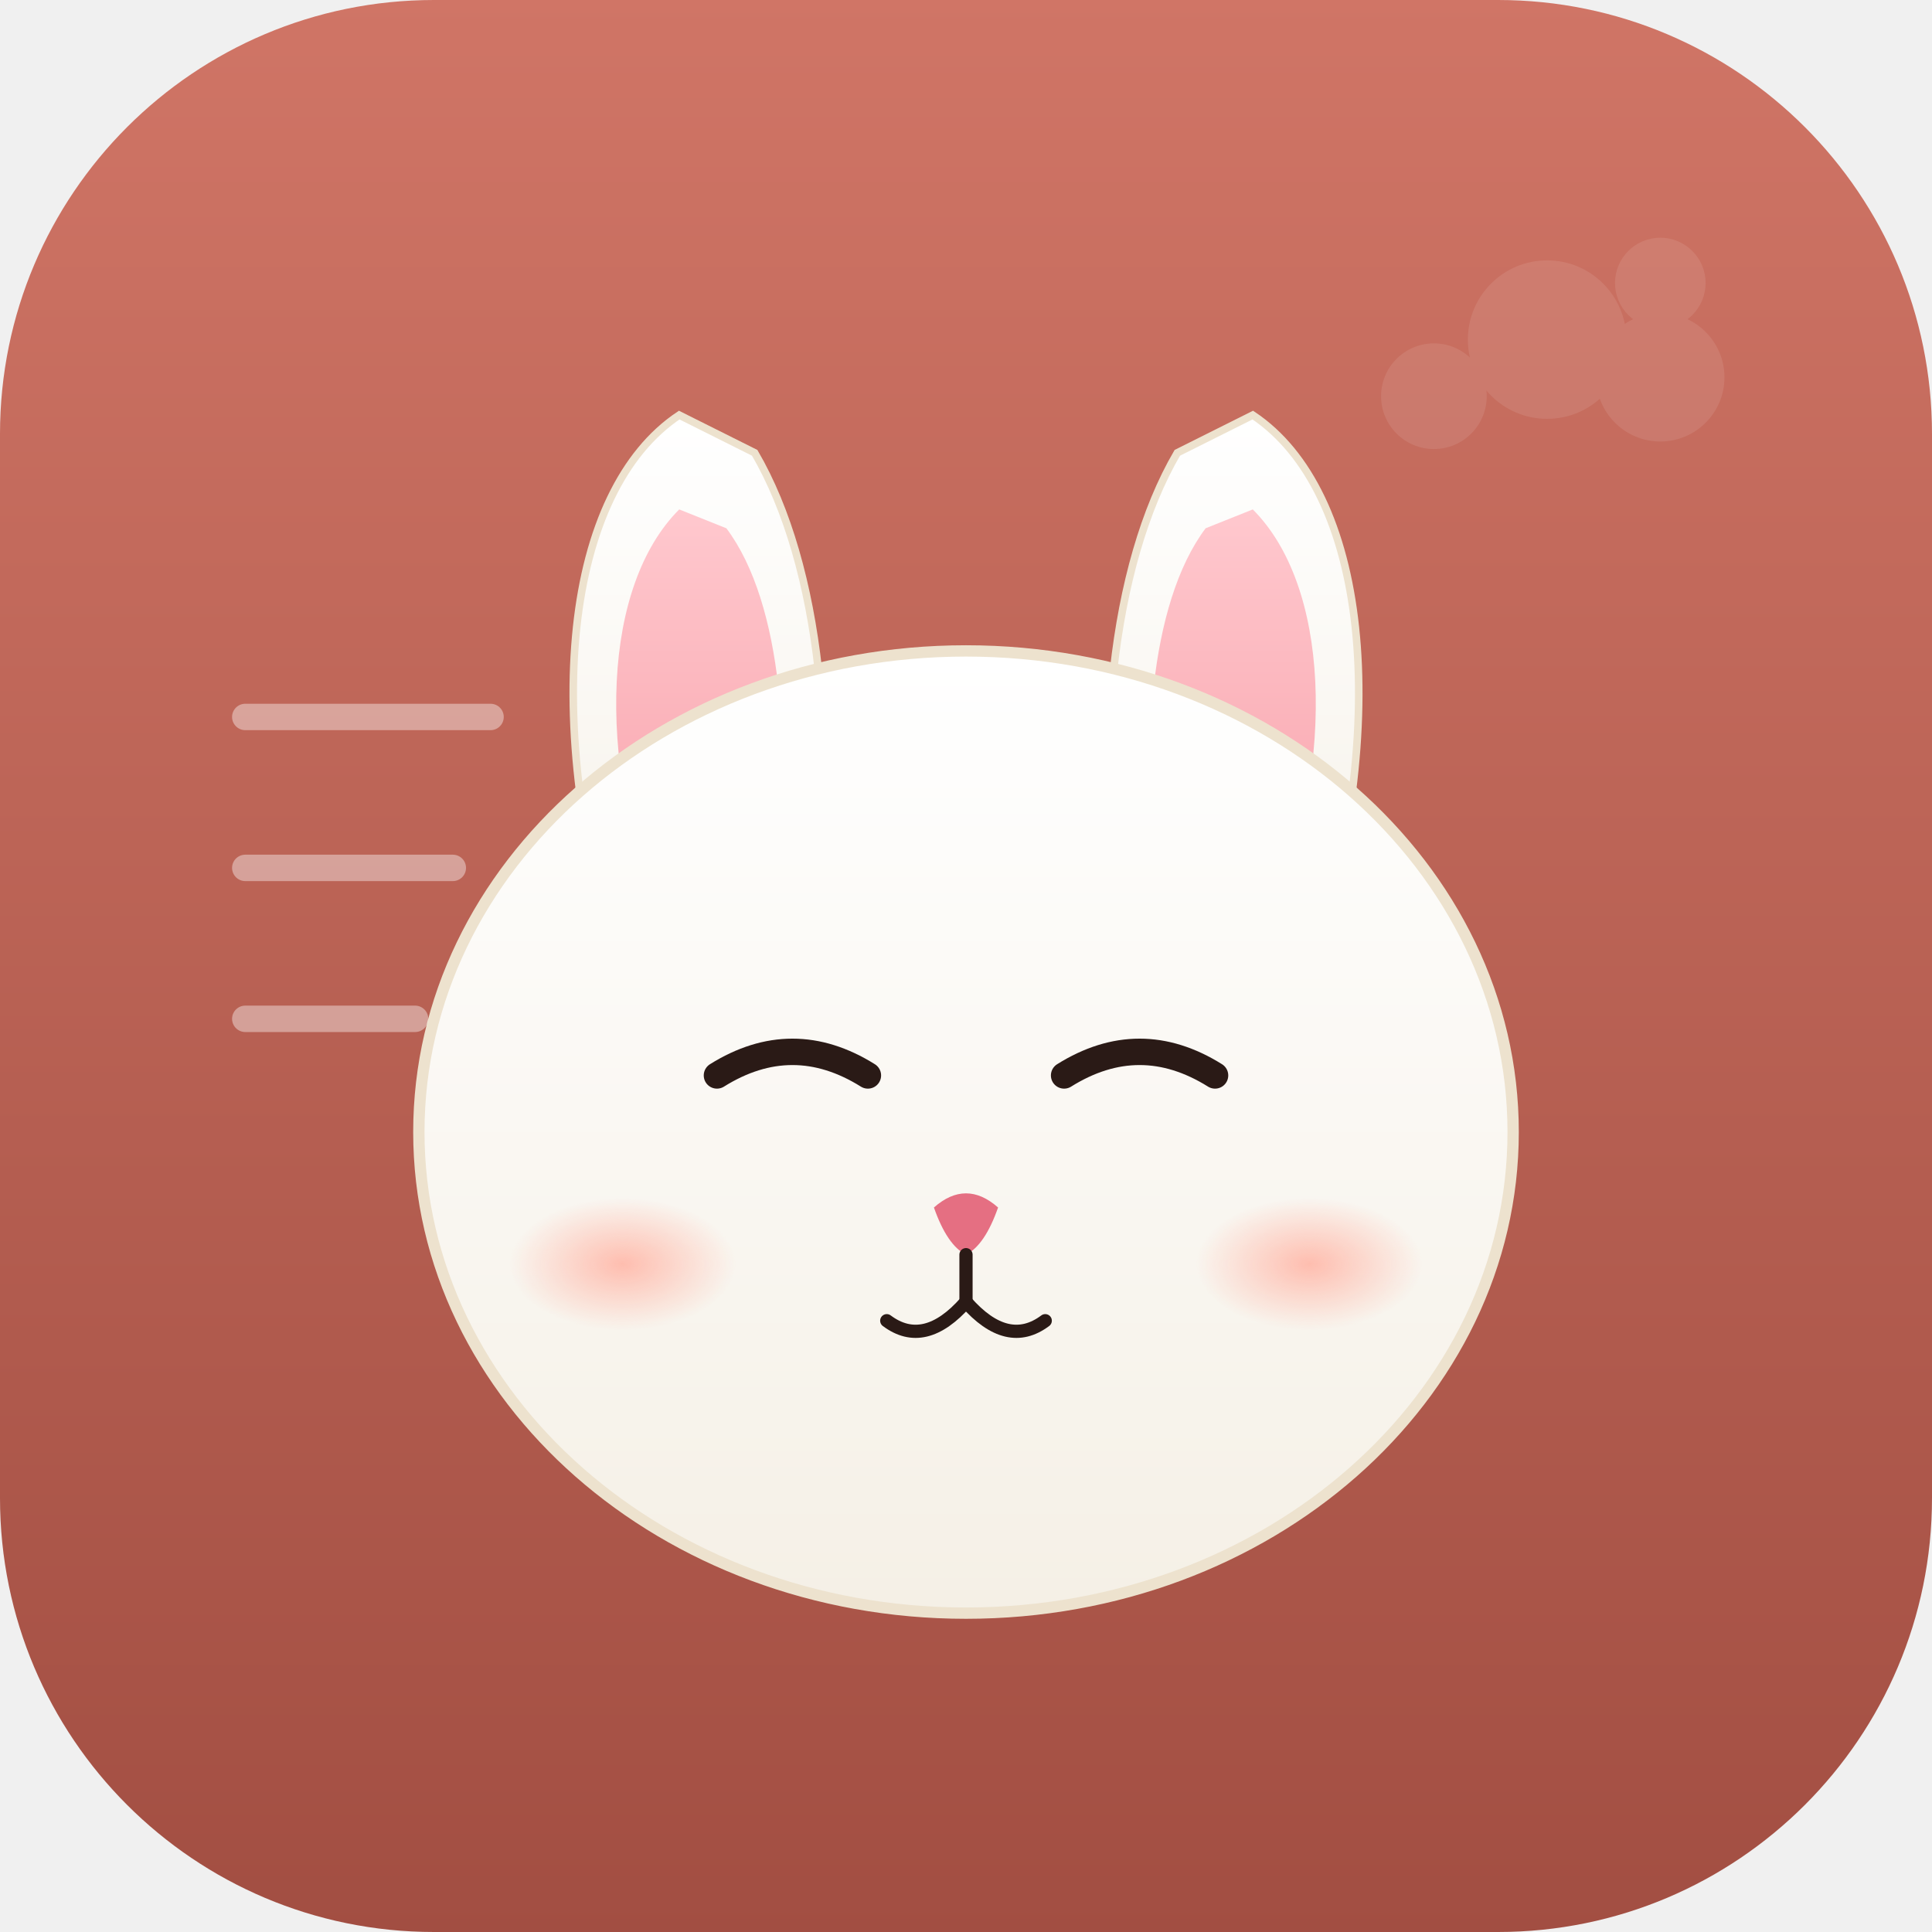
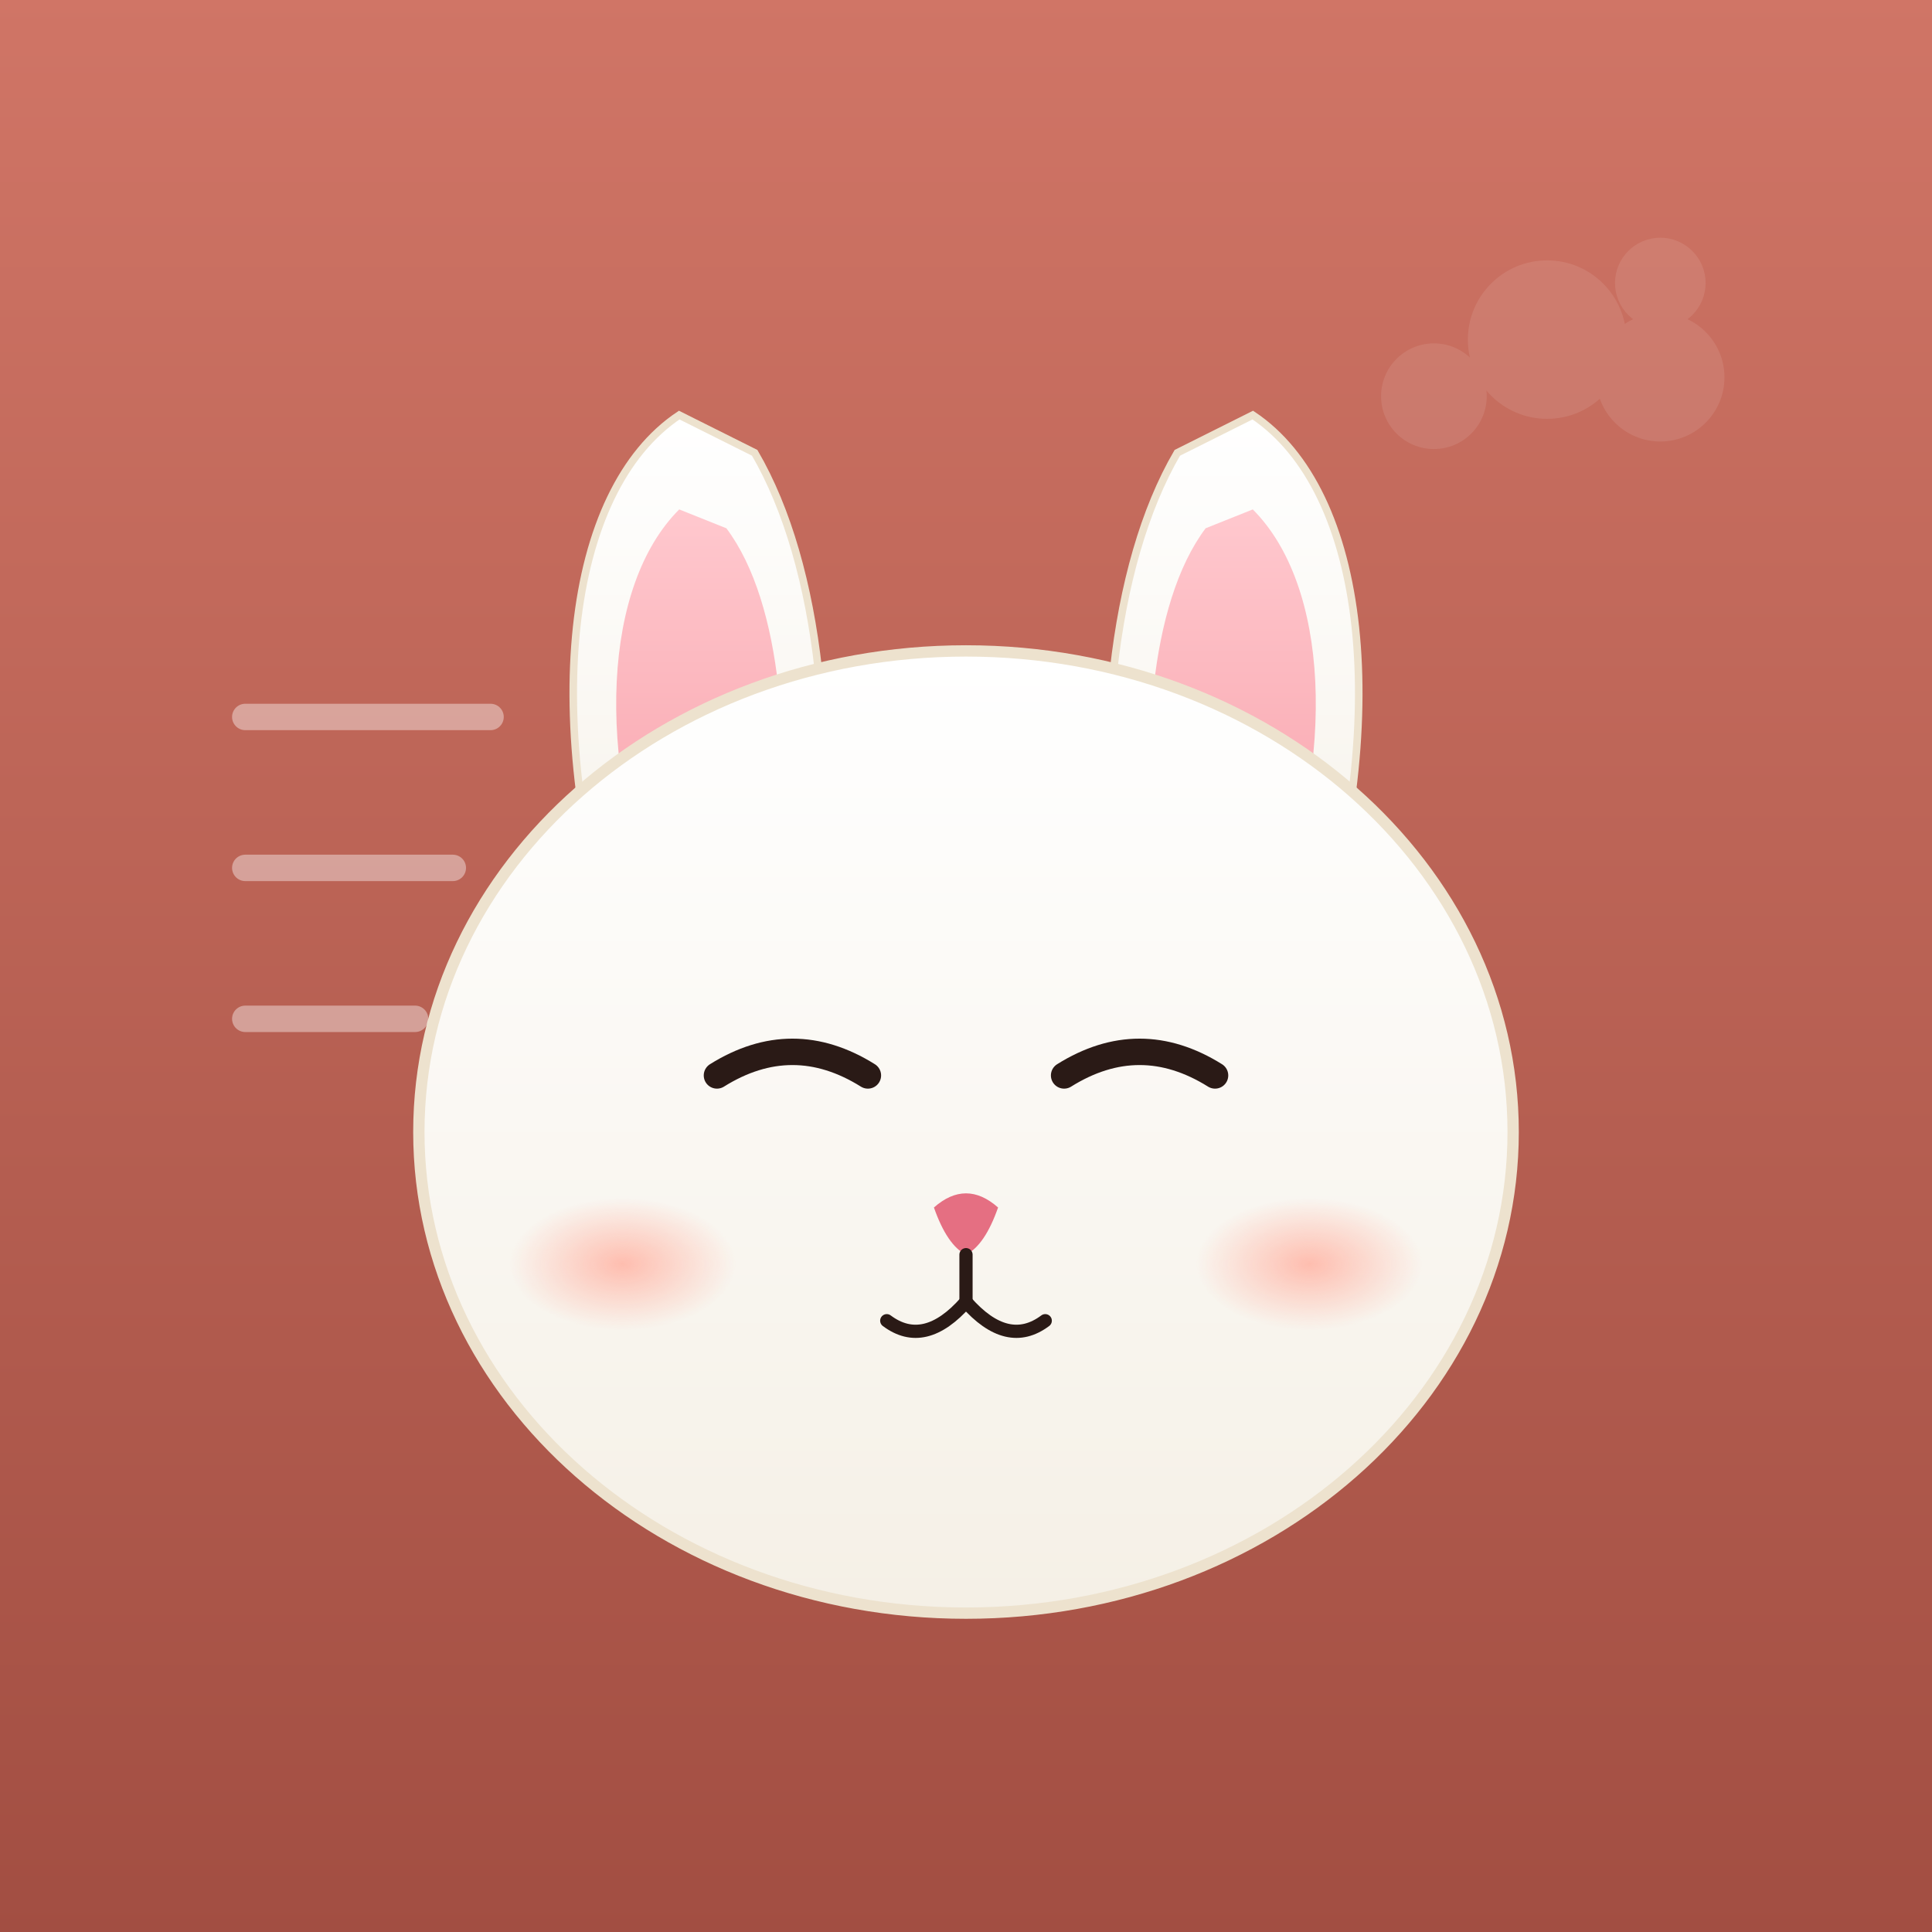
<svg xmlns="http://www.w3.org/2000/svg" width="1024" height="1024" viewBox="0 0 1024 1024">
  <defs>
    <linearGradient id="bg" x1="0" y1="0" x2="0" y2="1">
      <stop offset="0%" stop-color="#D07566" />
      <stop offset="100%" stop-color="#A24E42" />
    </linearGradient>
    <linearGradient id="fur" x1="0" y1="0" x2="0" y2="1">
      <stop offset="0%" stop-color="#FFFFFF" />
      <stop offset="100%" stop-color="#F5F0E6" />
    </linearGradient>
    <linearGradient id="innerEar" x1="0" y1="0" x2="0" y2="1">
      <stop offset="0%" stop-color="#FFC8CE" />
      <stop offset="100%" stop-color="#F79FA8" />
    </linearGradient>
    <radialGradient id="cheek" cx="0.5" cy="0.5" r="0.5">
      <stop offset="0%" stop-color="#FFB7A8" stop-opacity="0.9" />
      <stop offset="100%" stop-color="#FFB7A8" stop-opacity="0" />
    </radialGradient>
  </defs>
-   <rect x="0" y="0" width="1024" height="1024" rx="230" ry="230" fill="url(#bg)" />
+   <rect x="0" y="0" width="1024" height="1024" fill="url(#bg)" />
  <g opacity="0.09" fill="#FFFFFF">
    <circle cx="820" cy="180" r="42" />
    <circle cx="880" cy="200" r="34" />
    <circle cx="760" cy="210" r="28" />
    <circle cx="880" cy="150" r="24" />
  </g>
  <g>
    <path d="M 360 220              C 300 260, 285 380, 330 520              C 360 550, 420 540, 430 500              C 445 400, 435 300, 400 240 Z" fill="url(#fur)" stroke="#EDE2CE" stroke-width="4" />
    <path d="M 360 270              C 320 310, 315 400, 350 490              C 380 505, 405 500, 410 470              C 420 400, 415 320, 385 280 Z" fill="url(#innerEar)" />
    <path d="M 664 220              C 724 260, 739 380, 694 520              C 664 550, 604 540, 594 500              C 579 400, 589 300, 624 240 Z" fill="url(#fur)" stroke="#EDE2CE" stroke-width="4" />
    <path d="M 664 270              C 704 310, 709 400, 674 490              C 644 505, 619 500, 614 470              C 604 400, 609 320, 639 280 Z" fill="url(#innerEar)" />
  </g>
  <ellipse cx="512" cy="600" rx="290" ry="255" fill="url(#fur)" stroke="#EDE2CE" stroke-width="6" />
  <ellipse cx="330" cy="670" rx="60" ry="35" fill="url(#cheek)" />
  <ellipse cx="694" cy="670" rx="60" ry="35" fill="url(#cheek)" />
  <g stroke="#2A1A16" stroke-width="14" stroke-linecap="round" fill="none">
    <path d="M 380 570 Q 420 545, 460 570" />
    <path d="M 564 570 Q 604 545, 644 570" />
  </g>
  <path d="M 495 640            Q 512 625, 529 640            Q 522 660, 512 665            Q 502 660, 495 640 Z" fill="#E56F82" />
  <path d="M 512 665 L 512 690" stroke="#2A1A16" stroke-width="7" stroke-linecap="round" />
  <path d="M 512 690            Q 490 715, 470 700" stroke="#2A1A16" stroke-width="7" stroke-linecap="round" fill="none" />
  <path d="M 512 690            Q 534 715, 554 700" stroke="#2A1A16" stroke-width="7" stroke-linecap="round" fill="none" />
  <g stroke="#FFFFFF" stroke-width="14" stroke-linecap="round" opacity="0.4" fill="none">
    <path d="M 130 380 L 260 380" />
    <path d="M 130 460 L 240 460" />
    <path d="M 130 540 L 220 540" />
  </g>
</svg>
